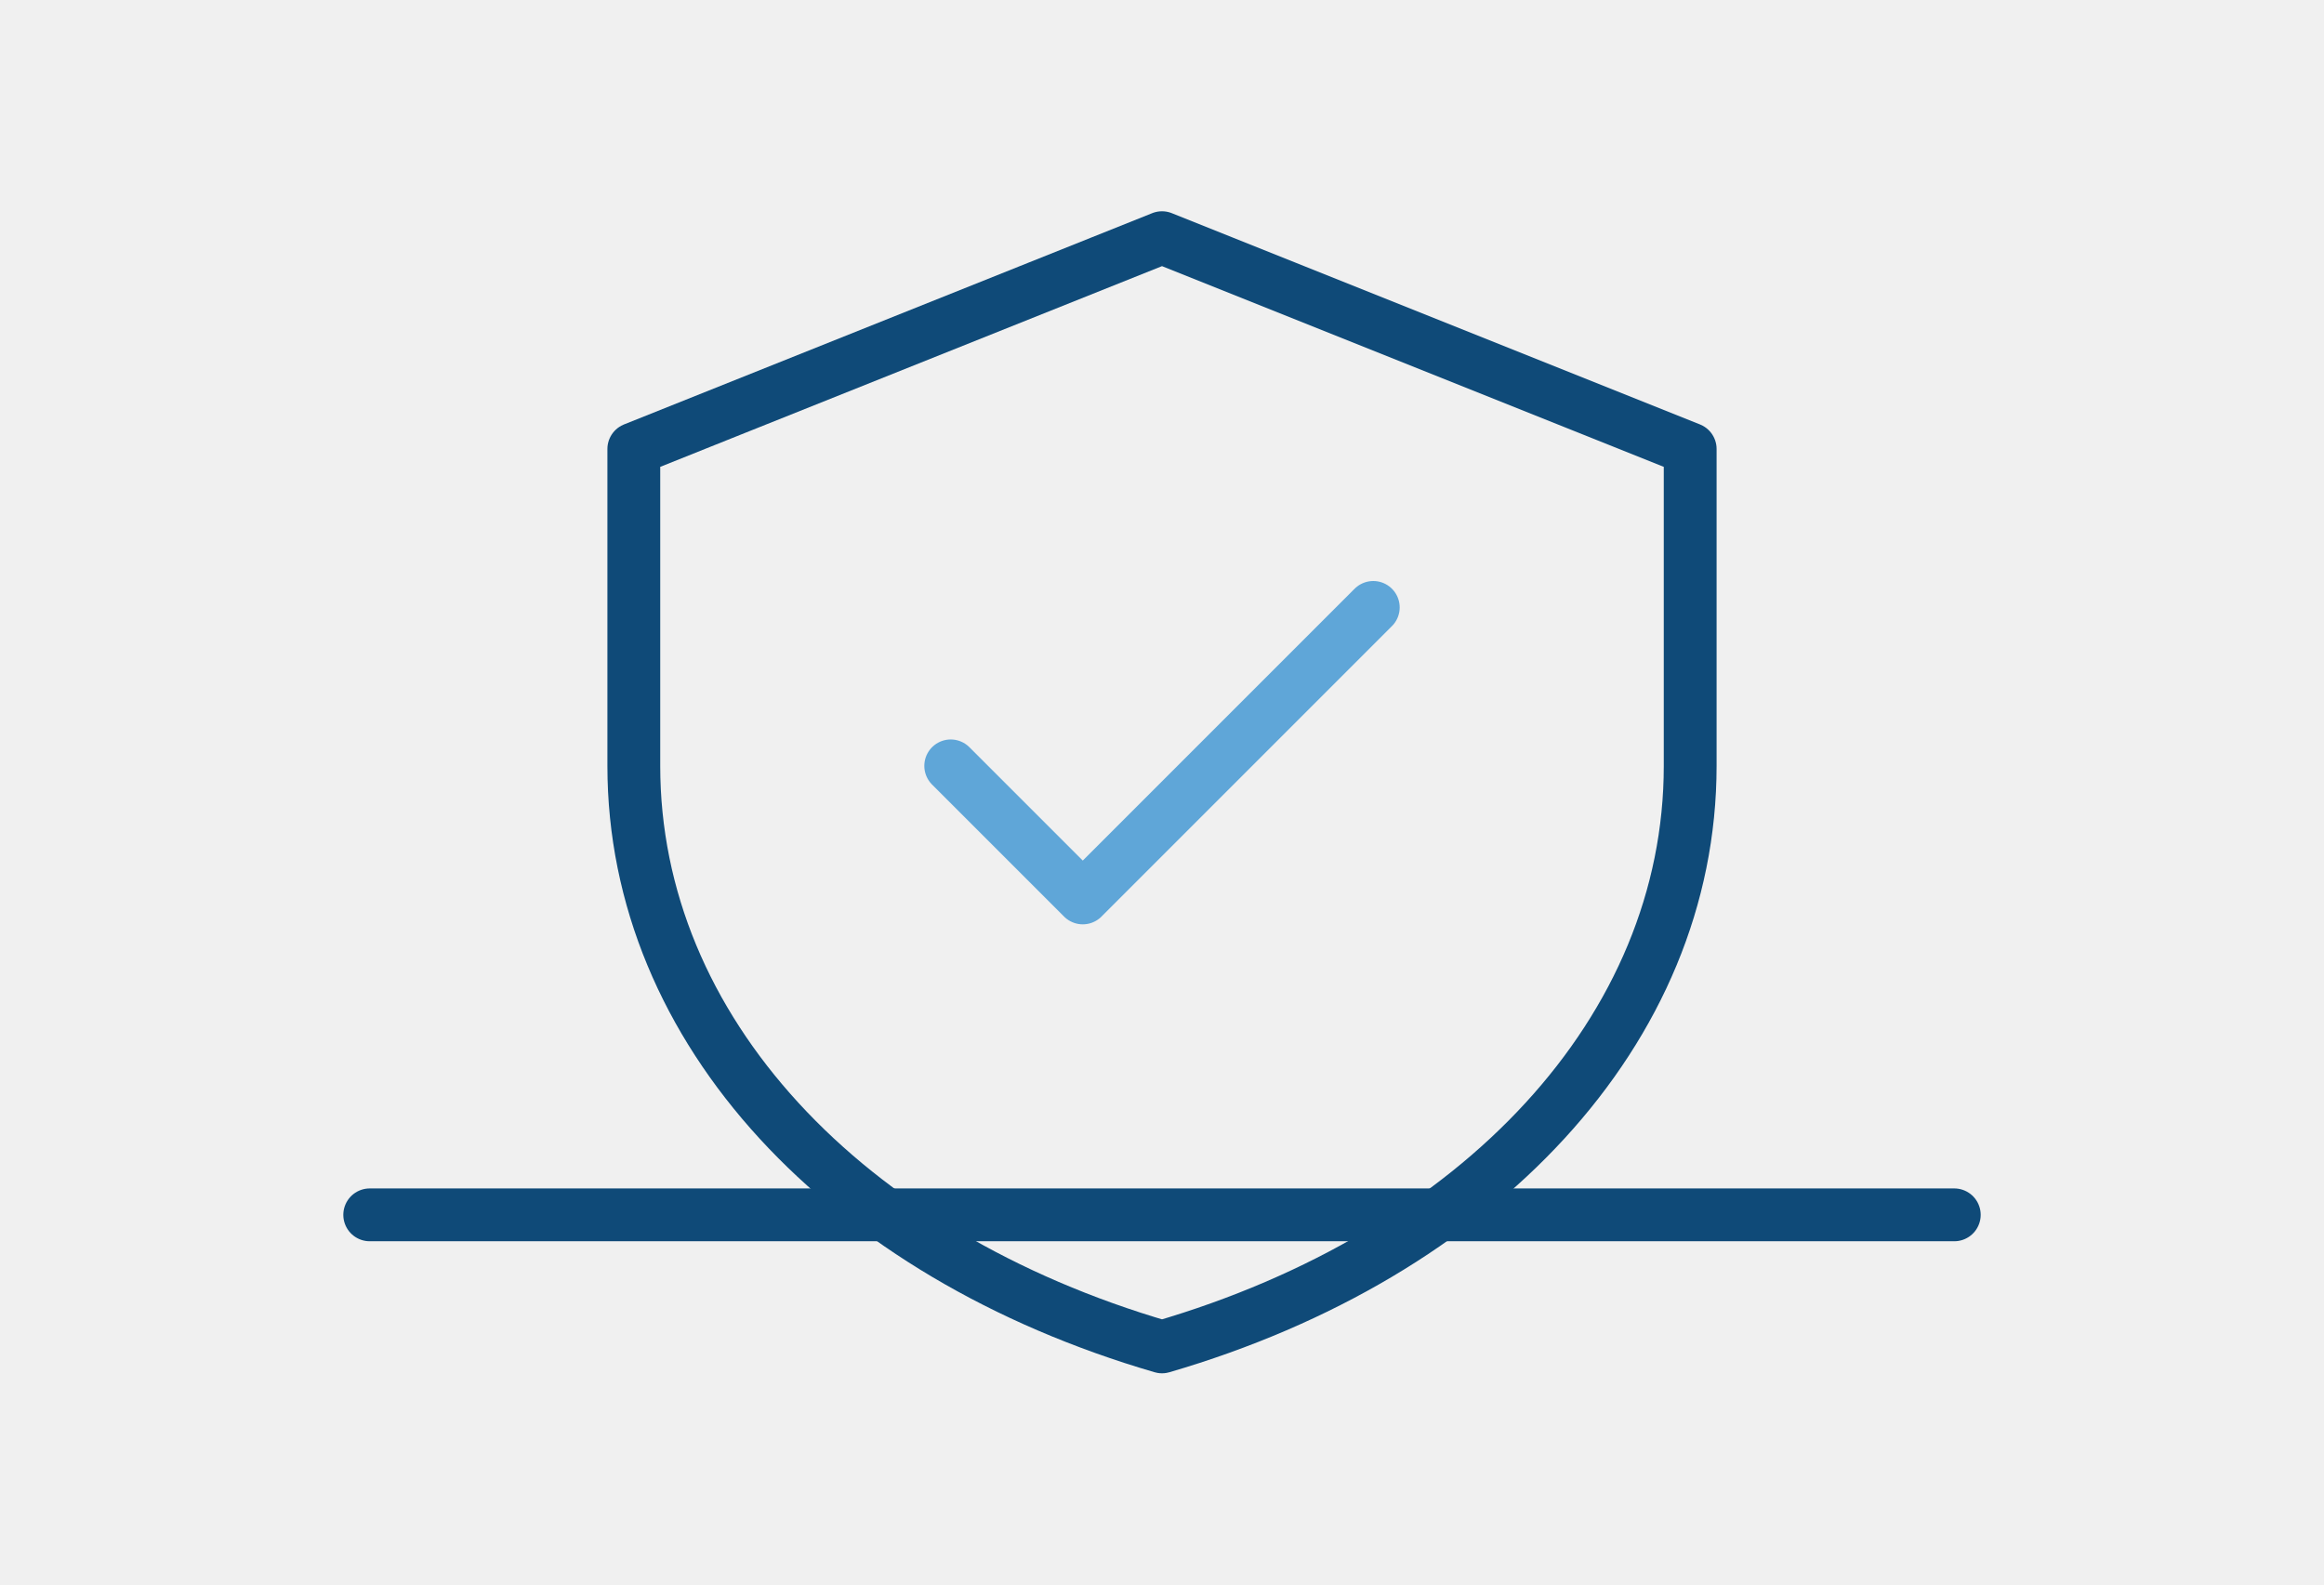
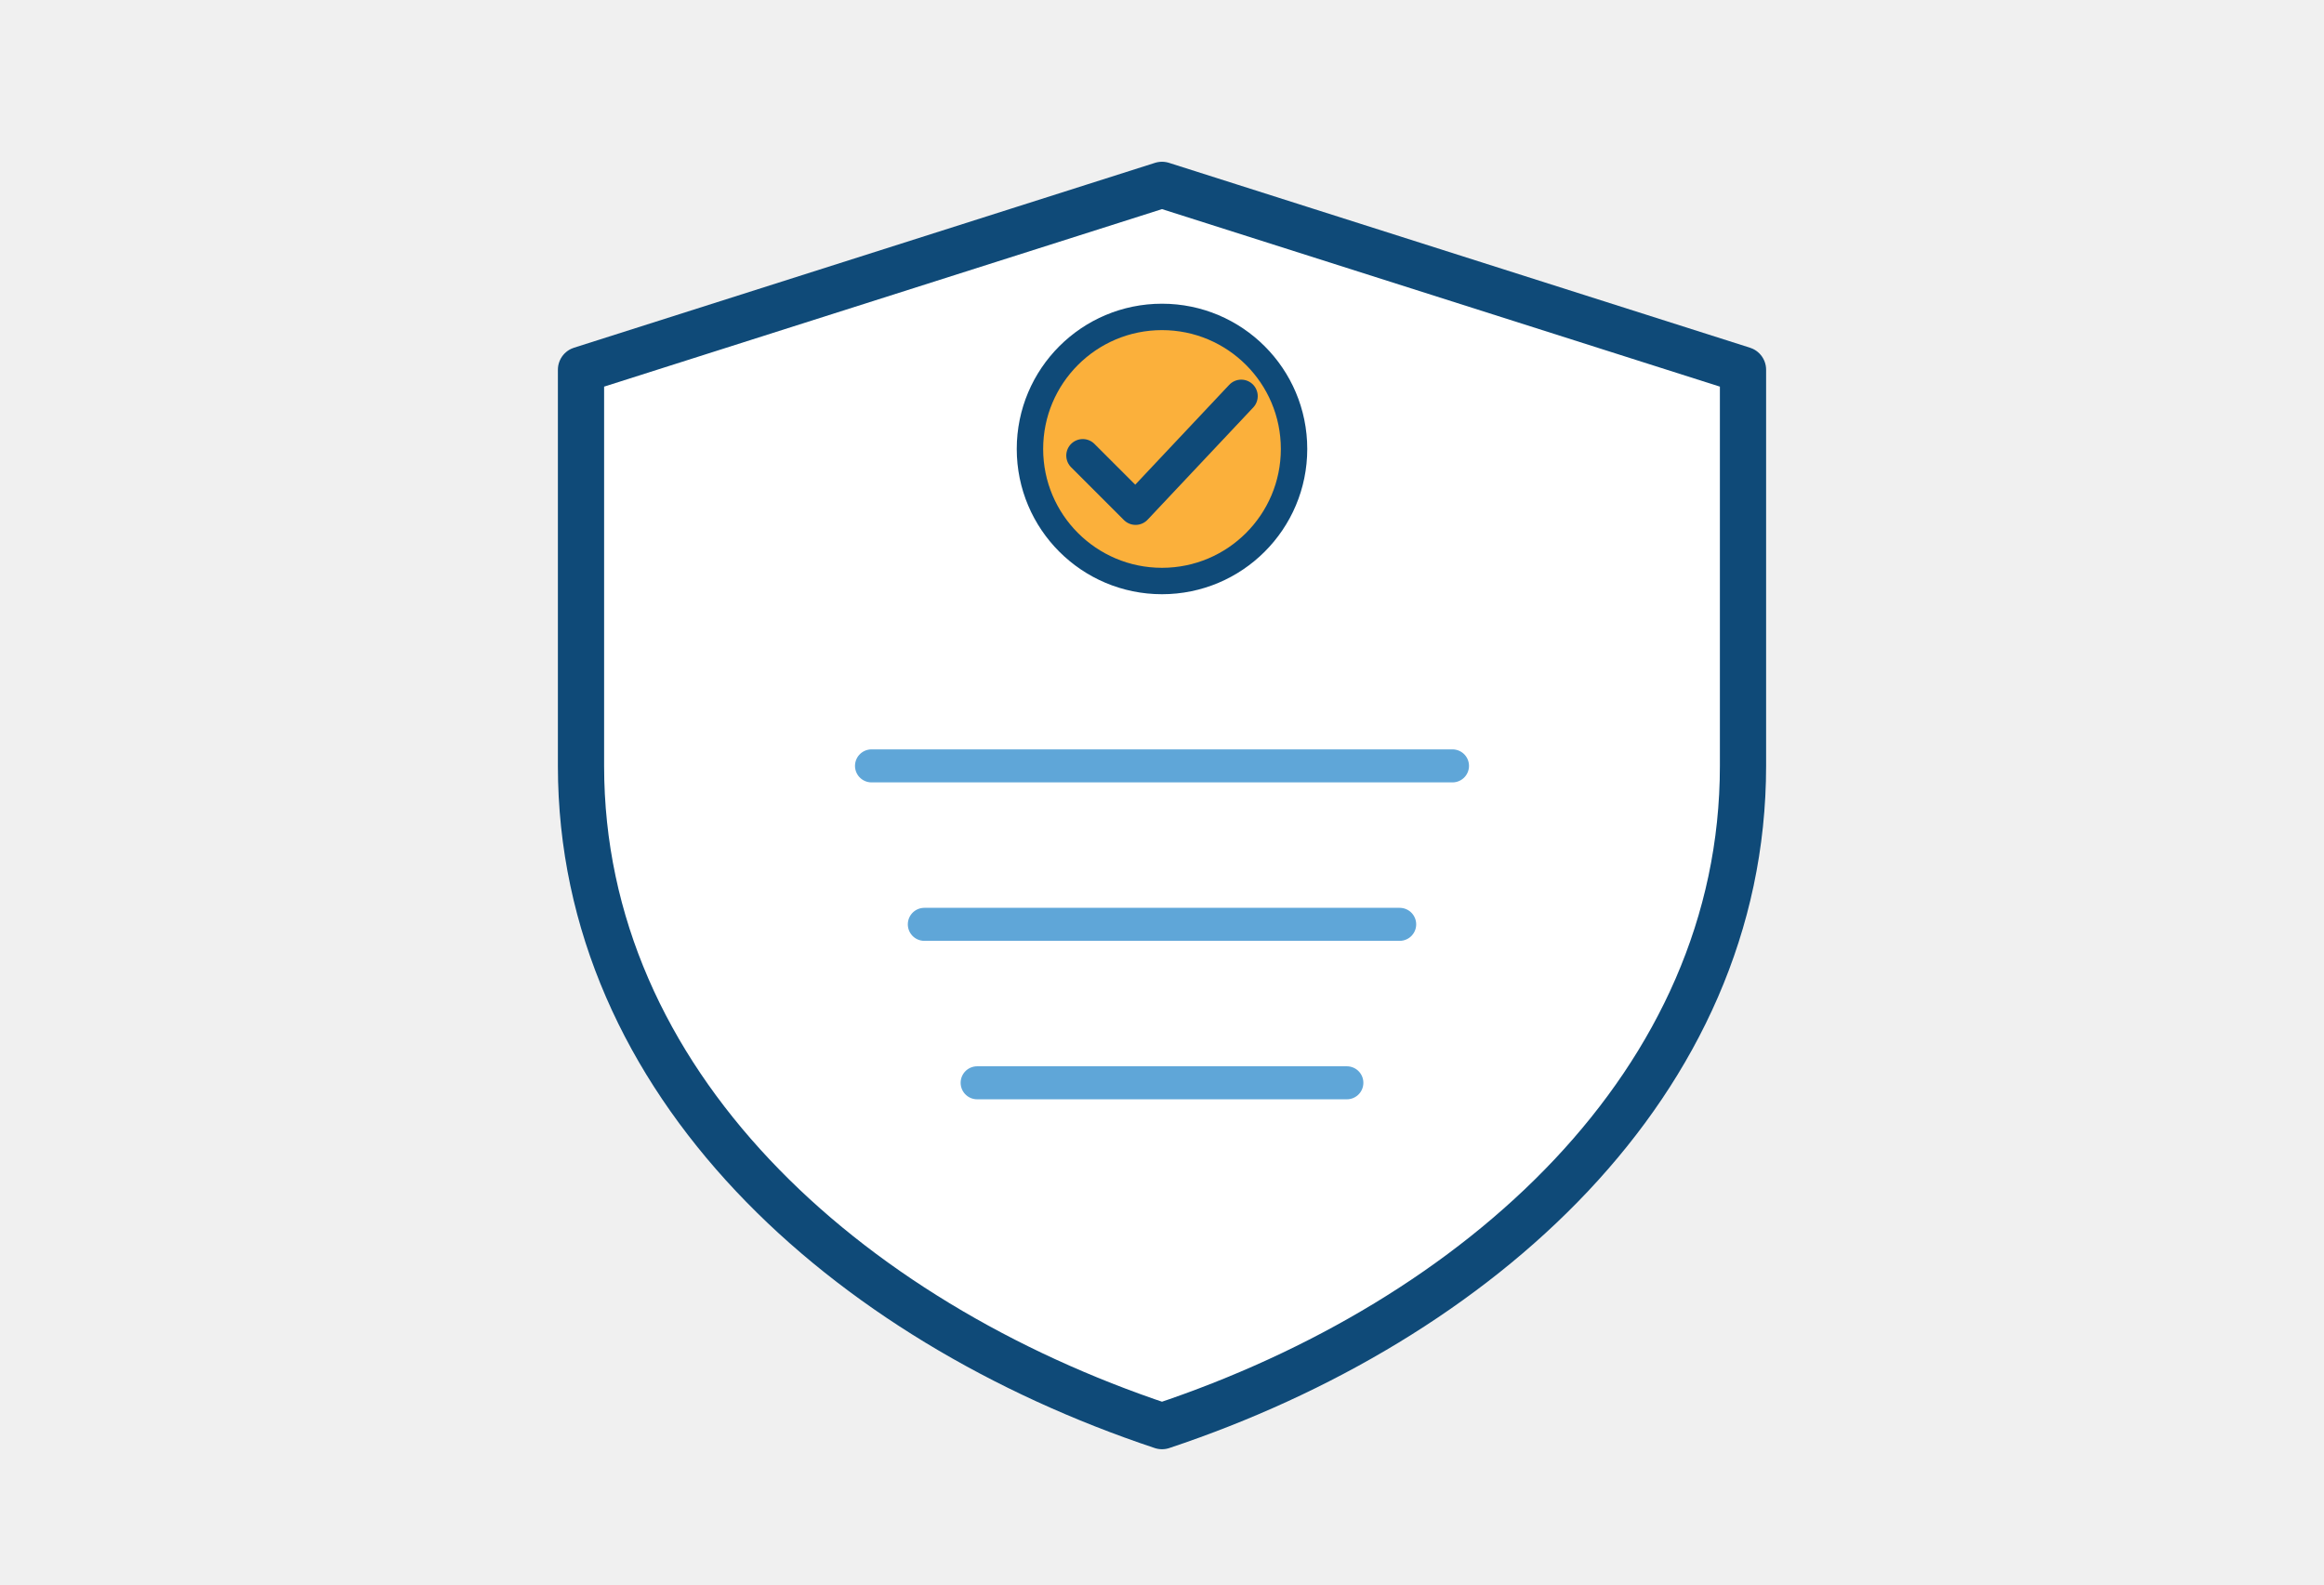
<svg xmlns="http://www.w3.org/2000/svg" width="176" height="120" viewBox="0 0 176 120" fill="none">
-   <path d="M88 18L128 34V58C128 78 112 95 88 102C64 95 48 78 48 58V34L88 18Z" stroke="#0F4A78" stroke-width="4" stroke-linejoin="round" />
-   <path d="M72 58L82 68L104 46" stroke="#5FA6D8" stroke-width="4" stroke-linecap="round" stroke-linejoin="round" />
-   <path d="M28 92H148" stroke="#0F4A78" stroke-width="4" stroke-linecap="round" />
+   <path d="M88 14L132 28L132 58C132 82 112 100 88 108C64 100 44 82 44 58L44 28Z" fill="#ffffff" stroke="#0F4A78" stroke-width="3.5" stroke-linejoin="round" />
+   <circle cx="88" cy="34" r="10" fill="#fbb03b" stroke="#0F4A78" stroke-width="2" />
+   <path d="M82 34.5L86 38.5L94 30" stroke="#0F4A78" stroke-width="2.5" stroke-linecap="round" stroke-linejoin="round" />
+   <path d="M66 58H110" stroke="#5FA6D8" stroke-width="2.5" stroke-linecap="round" />
+   <path d="M70 70H106" stroke="#5FA6D8" stroke-width="2.5" stroke-linecap="round" />
+   <path d="M74 82H102" stroke="#5FA6D8" stroke-width="2.5" stroke-linecap="round" />
</svg>
